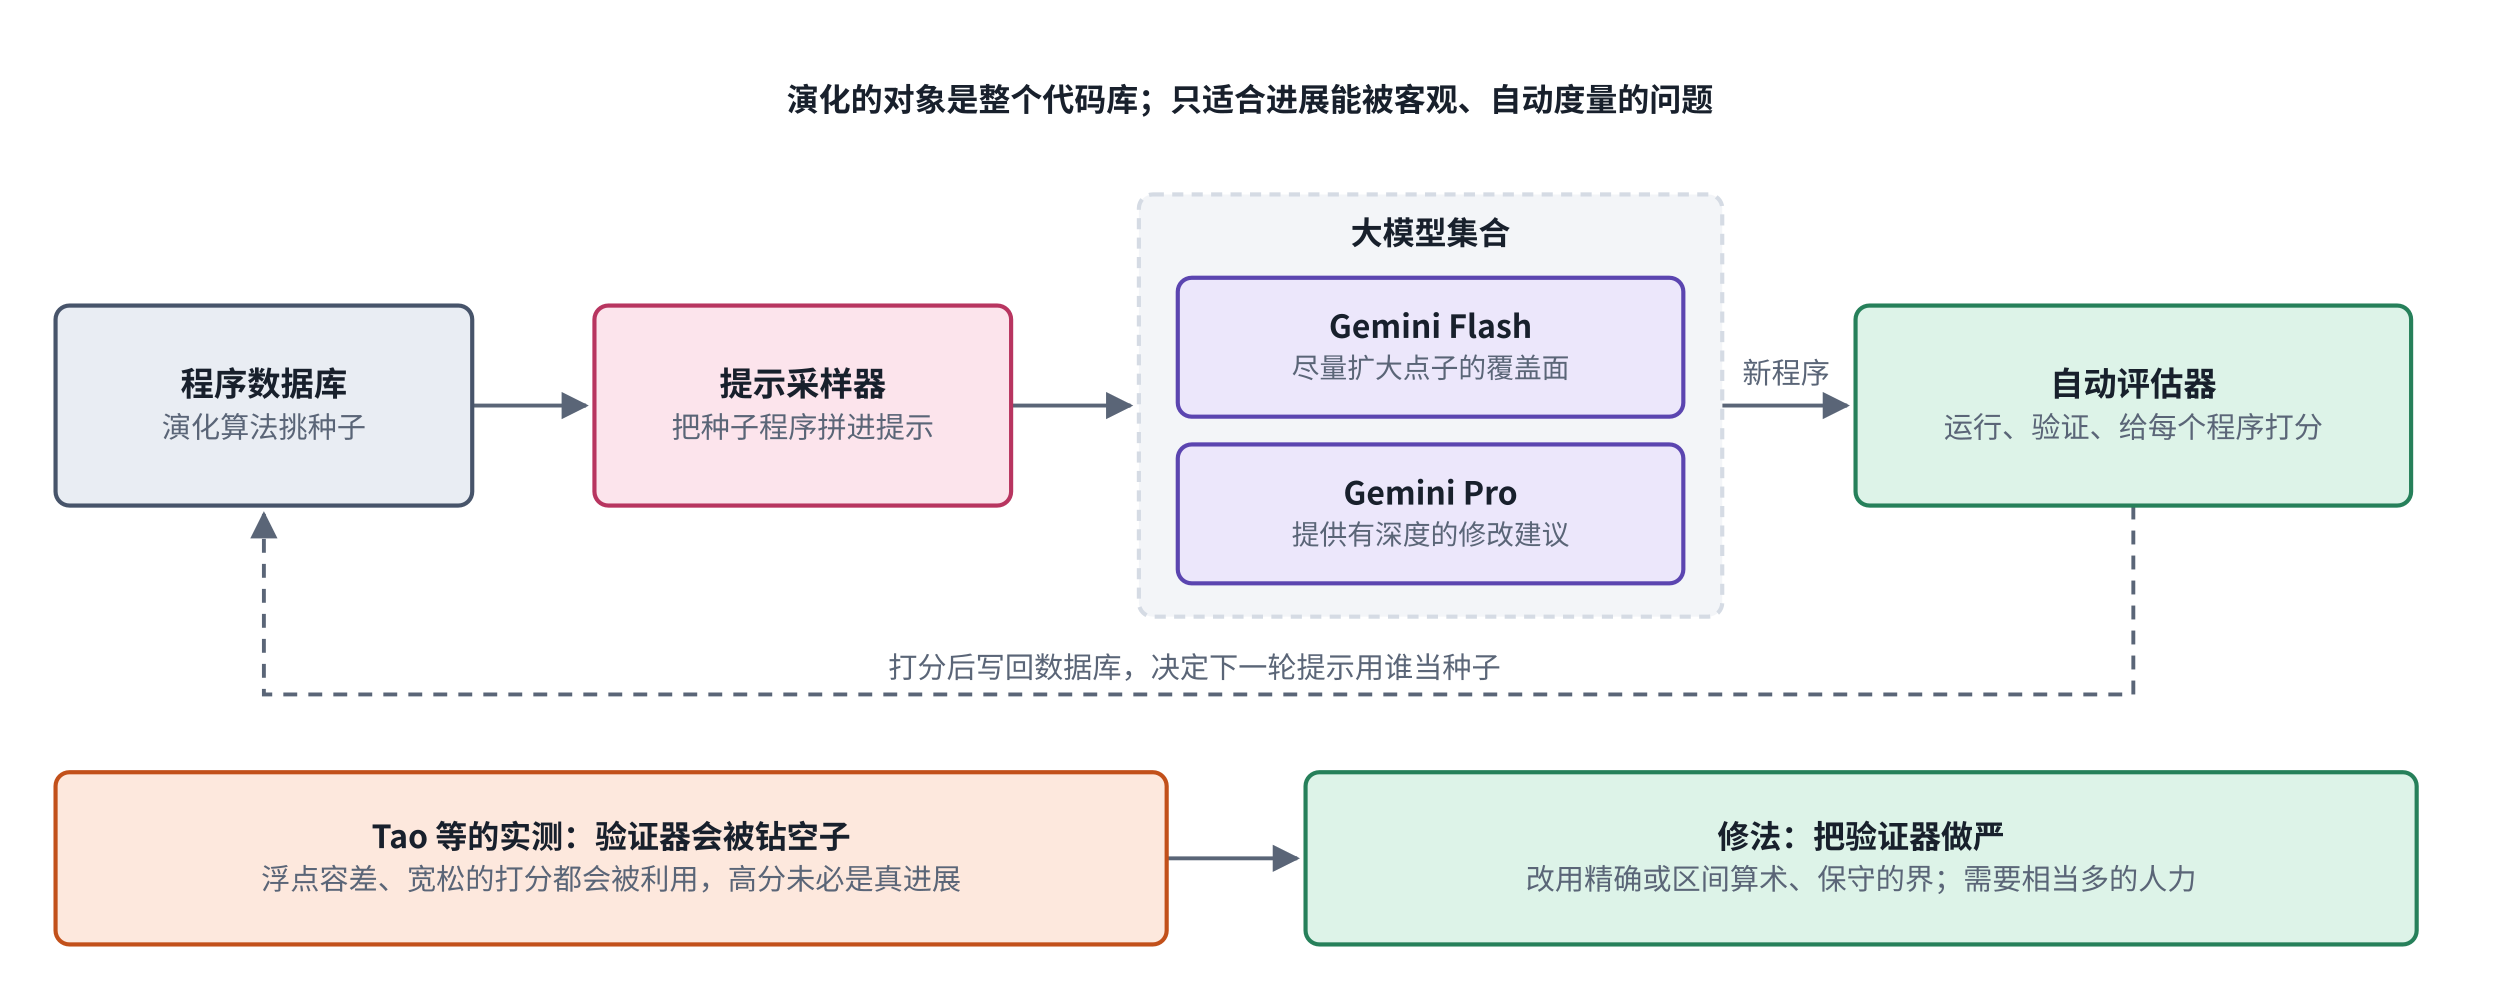
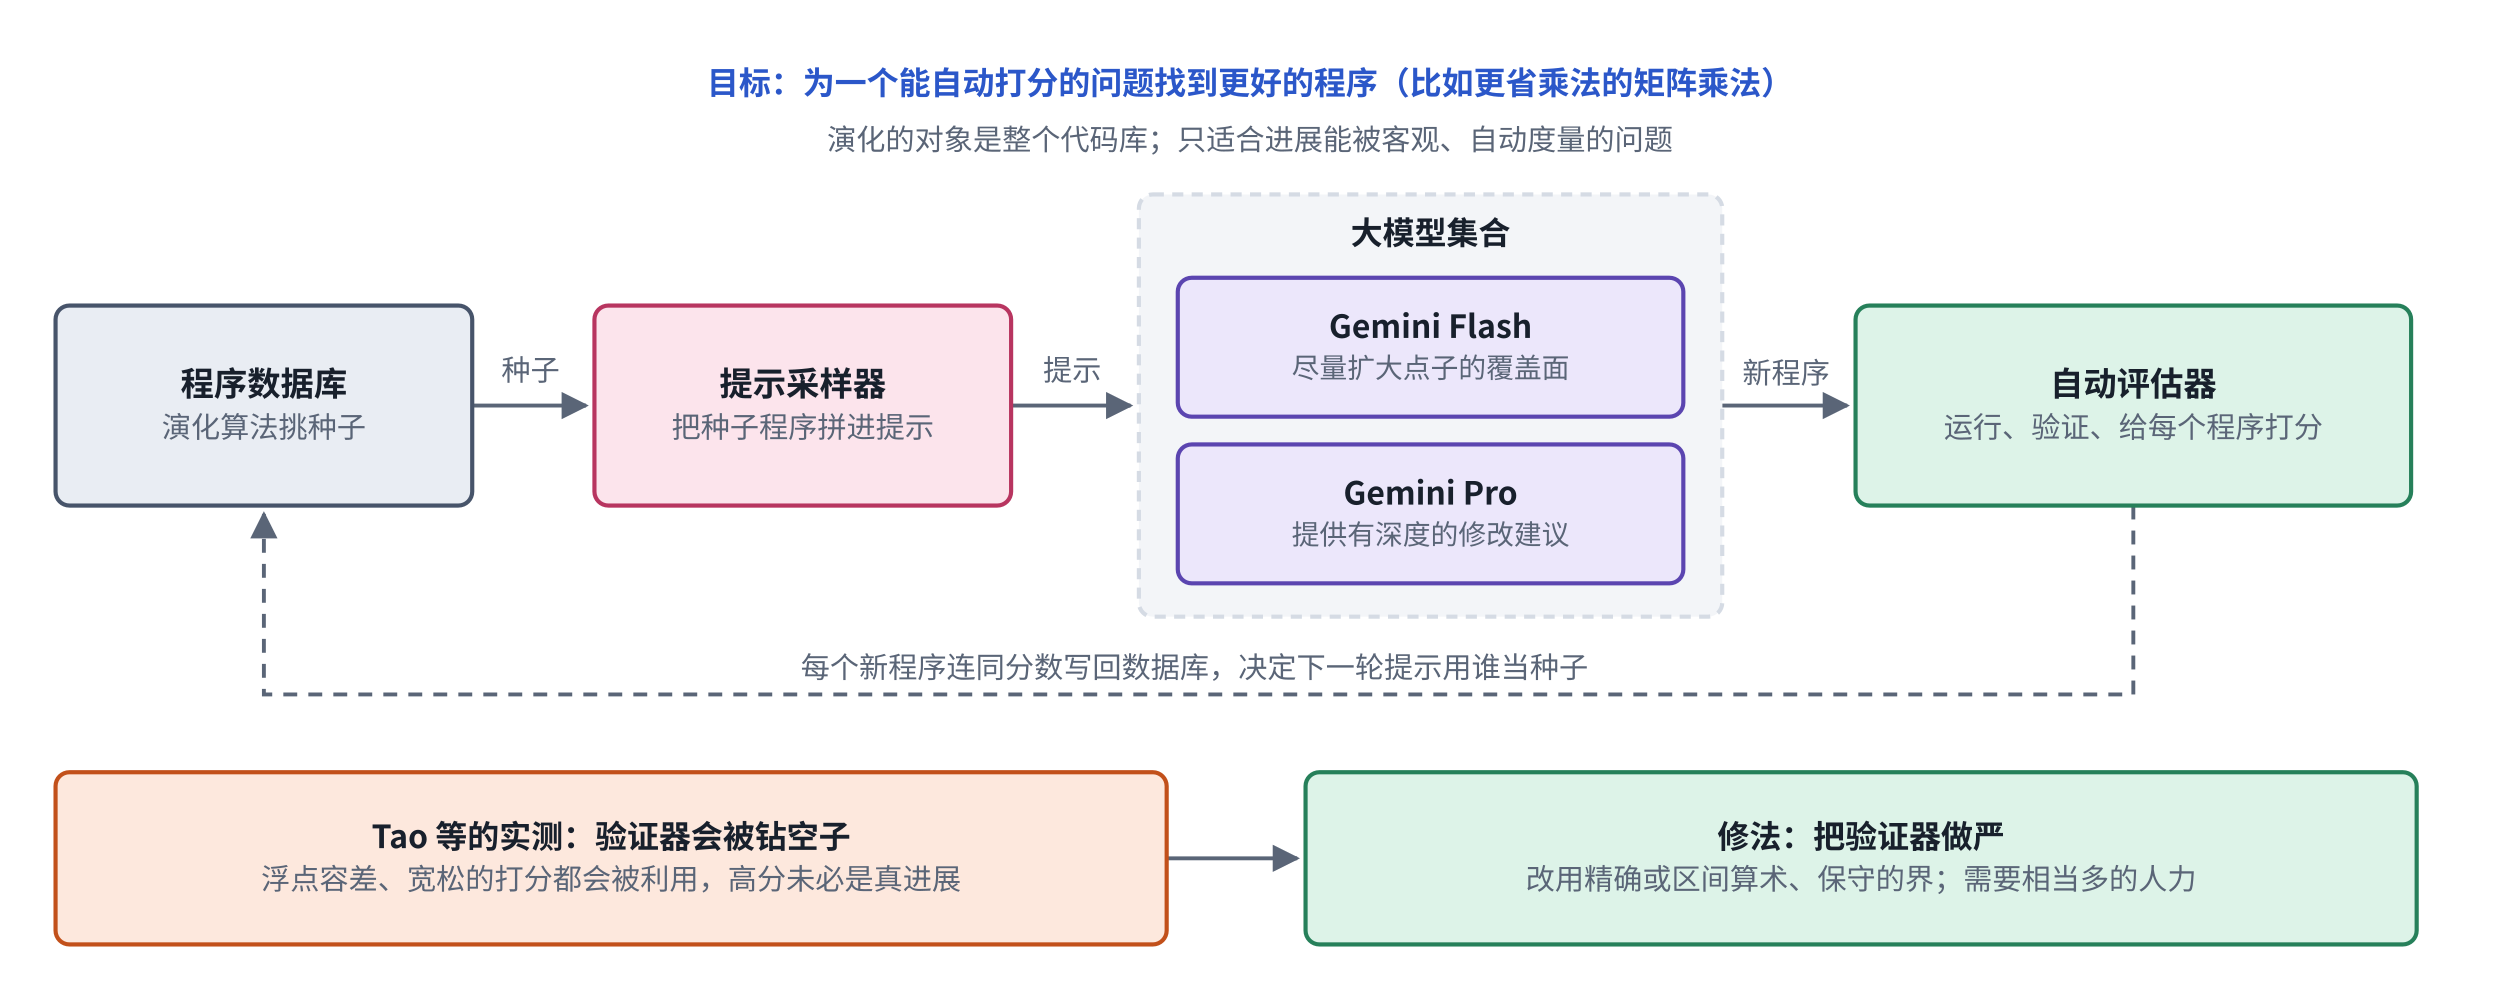
<svg xmlns="http://www.w3.org/2000/svg" viewBox="0 0 900 360" width="900" height="360" role="img" aria-label="AlphaEvolve 的一轮演化">
  <defs>
    <marker id="ah-s1alphaevolve" viewBox="0 0 10 10" refX="9" refY="5" markerWidth="7" markerHeight="7" orient="auto-start-reverse">
      <path d="M0,0 L10,5 L0,10 z" fill="#5A6577" />
    </marker>
  </defs>
  <rect x="0" y="0" width="900" height="360" fill="#ffffff" />
  <path d="M170,146 L211,146" fill="none" stroke="#5A6577" stroke-width="1.4" marker-end="url(#ah-s1alphaevolve)" />
  <path d="M364,146 L407,146" fill="none" stroke="#5A6577" stroke-width="1.4" marker-end="url(#ah-s1alphaevolve)" />
  <path d="M620,146 L665,146" fill="none" stroke="#5A6577" stroke-width="1.4" marker-end="url(#ah-s1alphaevolve)" />
  <path d="M768,182 L768,250 L95,250 L95,185" fill="none" stroke="#5A6577" stroke-width="1.4" stroke-dasharray="5 4" marker-end="url(#ah-s1alphaevolve)" />
  <path d="M420,309 L467,309" fill="none" stroke="#5A6577" stroke-width="1.4" marker-end="url(#ah-s1alphaevolve)" />
  <rect x="20" y="110" width="150" height="72" rx="5" fill="#E9EDF3" stroke="#47546A" stroke-width="1.5" />
  <rect x="214" y="110" width="150" height="72" rx="5" fill="#FCE4EC" stroke="#B83560" stroke-width="1.5" />
  <rect x="410" y="70" width="210" height="152" rx="5" fill="#F3F5F8" stroke="#D5DBE4" stroke-width="1.5" stroke-dasharray="4 3" />
  <rect x="424" y="100" width="182" height="50" rx="5" fill="#ECE7FB" stroke="#5B45B0" stroke-width="1.5" />
  <rect x="424" y="160" width="182" height="50" rx="5" fill="#ECE7FB" stroke="#5B45B0" stroke-width="1.5" />
  <rect x="668" y="110" width="200" height="72" rx="5" fill="#DDF3E8" stroke="#26805A" stroke-width="1.5" />
  <rect x="20" y="278" width="400" height="62" rx="5" fill="#FDE8DD" stroke="#C2501A" stroke-width="1.5" />
  <rect x="470" y="278" width="400" height="62" rx="5" fill="#DDF3E8" stroke="#26805A" stroke-width="1.5" />
  <text x="95" y="142.475" text-anchor="middle" font-size="12" font-weight="600" fill="#18202C" font-family="PingFang SC, Noto Sans CJK SC, Microsoft YaHei, sans-serif">程序数据库</text>
  <text x="95" y="157.535" text-anchor="middle" font-size="10.5" font-weight="400" fill="#5A6577" font-family="PingFang SC, Noto Sans CJK SC, Microsoft YaHei, sans-serif">演化算法挑种子</text>
  <text x="289" y="142.475" text-anchor="middle" font-size="12" font-weight="600" fill="#18202C" font-family="PingFang SC, Noto Sans CJK SC, Microsoft YaHei, sans-serif">提示采样器</text>
  <text x="289" y="157.535" text-anchor="middle" font-size="10.5" font-weight="400" fill="#5A6577" font-family="PingFang SC, Noto Sans CJK SC, Microsoft YaHei, sans-serif">把种子程序拼进提示</text>
  <text x="515" y="88" text-anchor="middle" font-size="11.5" font-weight="700" fill="#18202C" font-family="PingFang SC, Noto Sans CJK SC, Microsoft YaHei, sans-serif">大模型集合</text>
  <text x="515" y="121.665" text-anchor="middle" font-size="11.5" font-weight="600" fill="#18202C" font-family="PingFang SC, Noto Sans CJK SC, Microsoft YaHei, sans-serif">Gemini Flash</text>
  <text x="515" y="136.035" text-anchor="middle" font-size="10" font-weight="400" fill="#5A6577" font-family="PingFang SC, Noto Sans CJK SC, Microsoft YaHei, sans-serif">尽量扩大点子的覆盖面</text>
  <text x="515" y="181.665" text-anchor="middle" font-size="11.5" font-weight="600" fill="#18202C" font-family="PingFang SC, Noto Sans CJK SC, Microsoft YaHei, sans-serif">Gemini Pro</text>
  <text x="515" y="196.035" text-anchor="middle" font-size="10" font-weight="400" fill="#5A6577" font-family="PingFang SC, Noto Sans CJK SC, Microsoft YaHei, sans-serif">提供有深度的修改建议</text>
  <text x="768" y="142.475" text-anchor="middle" font-size="12" font-weight="600" fill="#18202C" font-family="PingFang SC, Noto Sans CJK SC, Microsoft YaHei, sans-serif">自动评估器</text>
  <text x="768" y="157.535" text-anchor="middle" font-size="10.5" font-weight="400" fill="#5A6577" font-family="PingFang SC, Noto Sans CJK SC, Microsoft YaHei, sans-serif">运行、验证、给每个程序打分</text>
+   <text x="191" y="137" text-anchor="middle" font-size="10.5" font-weight="400" fill="#5A6577" font-family="PingFang SC, Noto Sans CJK SC, Microsoft YaHei, sans-serif" style="paint-order:stroke;stroke-width:4px;stroke-linejoin:round" stroke="#ffffff">种子</text>
+   <text x="386" y="137" text-anchor="middle" font-size="10.5" font-weight="400" fill="#5A6577" font-family="PingFang SC, Noto Sans CJK SC, Microsoft YaHei, sans-serif" style="paint-order:stroke;stroke-width:4px;stroke-linejoin:round" stroke="#ffffff">提示</text>
  <text x="643" y="138" text-anchor="middle" font-size="10.5" font-weight="400" fill="#5A6577" font-family="PingFang SC, Noto Sans CJK SC, Microsoft YaHei, sans-serif" style="paint-order:stroke;stroke-width:4px;stroke-linejoin:round" stroke="#ffffff">新程序</text>
-   <text x="430" y="244" text-anchor="middle" font-size="10.5" font-weight="500" fill="#5A6577" font-family="PingFang SC, Noto Sans CJK SC, Microsoft YaHei, sans-serif" style="paint-order:stroke;stroke-width:4px;stroke-linejoin:round" stroke="#ffffff">打分后写回数据库，决定下一轮提示用谁当种子</text>
-   <text x="450" y="40" text-anchor="middle" font-size="11.5" font-weight="600" fill="#18202C" font-family="PingFang SC, Noto Sans CJK SC, Microsoft YaHei, sans-serif">演化的对象是整个代码库；只适合进展能被客观、自动度量的问题</text>
+   <text x="430" y="244" text-anchor="middle" font-size="10.5" font-weight="500" fill="#5A6577" font-family="PingFang SC, Noto Sans CJK SC, Microsoft YaHei, sans-serif" style="paint-order:stroke;stroke-width:4px;stroke-linejoin:round" stroke="#ffffff">每个新程序连同分数写回数据库，决定下一轮提示用谁当种子</text>
+   <text x="450" y="34" text-anchor="middle" font-size="11.5" font-weight="700" fill="#2B57C9" font-family="PingFang SC, Noto Sans CJK SC, Microsoft YaHei, sans-serif">目标：为一个能自动打分的问题找到更好的程序（比如更省乘法的矩阵乘法）</text>
+   <text x="450" y="54" text-anchor="middle" font-size="10.5" font-weight="500" fill="#5A6577" font-family="PingFang SC, Noto Sans CJK SC, Microsoft YaHei, sans-serif">演化的对象是整个代码库；只适合进展能被客观、自动度量的问题</text>
  <text x="220" y="305.32" text-anchor="middle" font-size="11.5" font-weight="600" fill="#18202C" font-family="PingFang SC, Noto Sans CJK SC, Microsoft YaHei, sans-serif">Tao 等的实测：验证器会被钻空子</text>
  <text x="220" y="320.19" text-anchor="middle" font-size="10.5" font-weight="400" fill="#5A6577" font-family="PingFang SC, Noto Sans CJK SC, Microsoft YaHei, sans-serif">浮点容差、宽松的打分都会被利用，高分未必是真进展</text>
  <text x="670" y="305.32" text-anchor="middle" font-size="11.5" font-weight="600" fill="#18202C" font-family="PingFang SC, Noto Sans CJK SC, Microsoft YaHei, sans-serif">修法：把验证器做严</text>
  <text x="670" y="320.19" text-anchor="middle" font-size="10.5" font-weight="400" fill="#5A6577" font-family="PingFang SC, Noto Sans CJK SC, Microsoft YaHei, sans-serif">改用精确或区间算术、保守的界；需要相当多的人力</text>
</svg>
